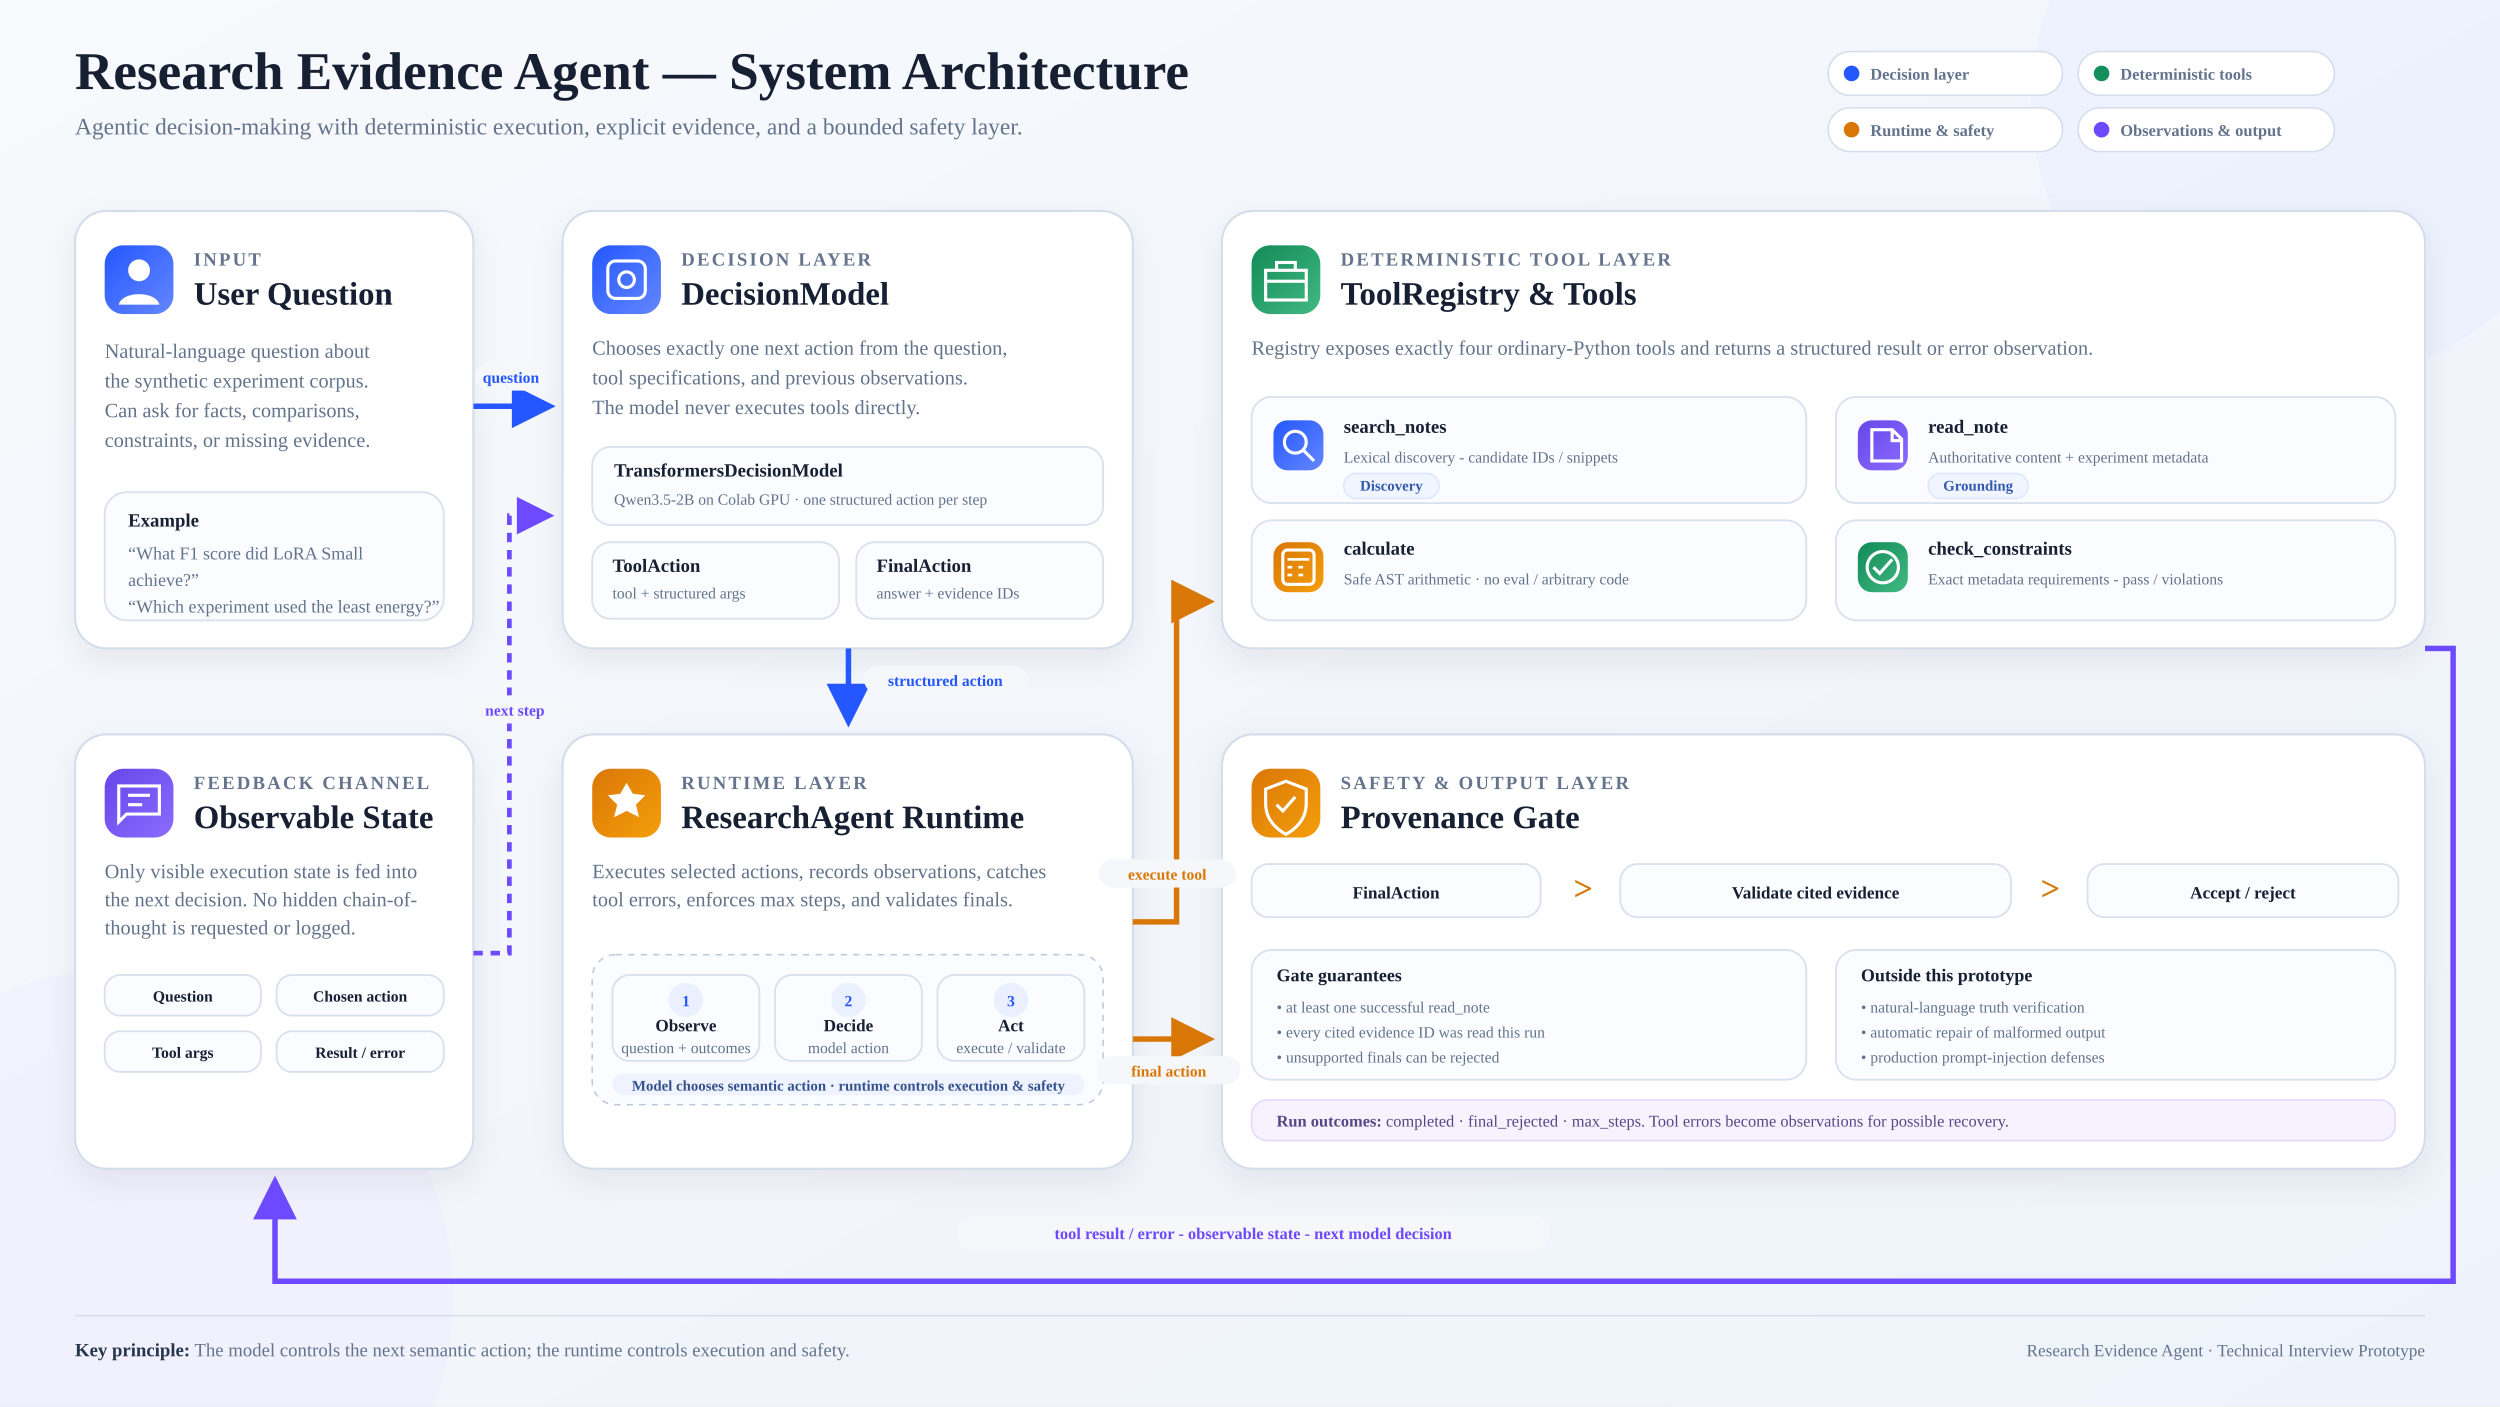
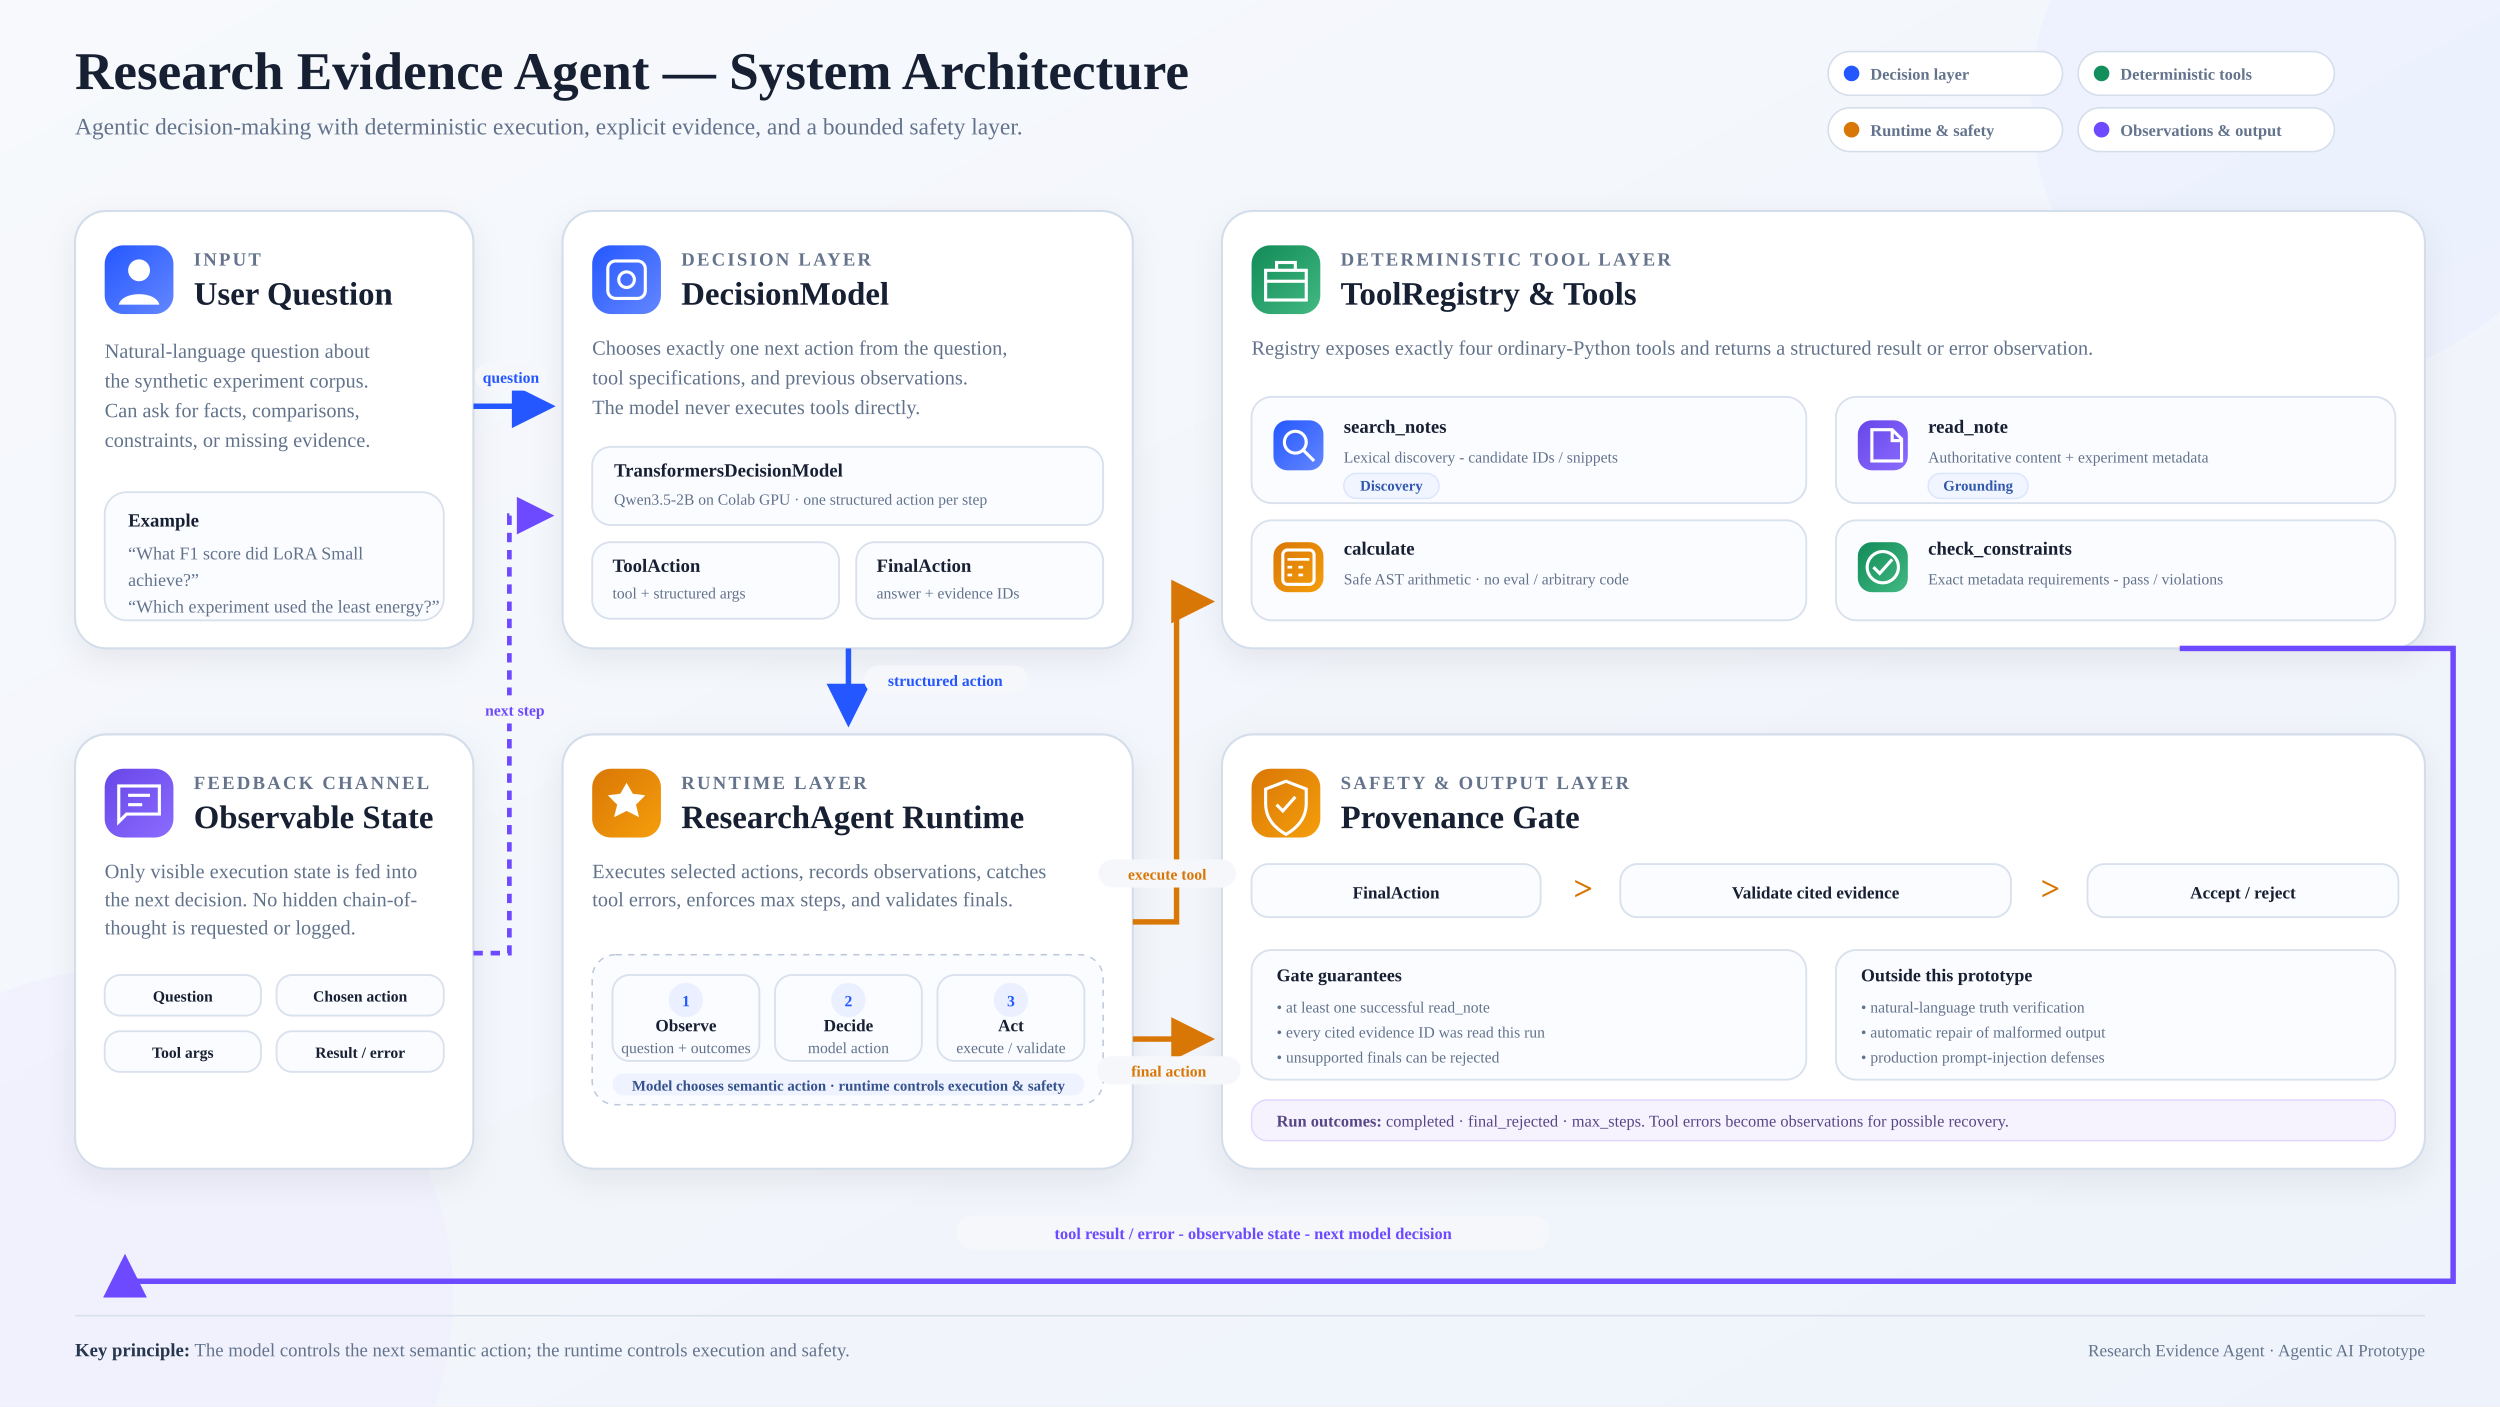
<svg xmlns="http://www.w3.org/2000/svg" viewBox="0 0 1600 900">
-   <style> @page { size: 1600px 900px; margin: 0; } html,body { margin:0; width:1600px; height:900px; background:#f5f7fb; } body { font-family: Inter, -apple-system, BlinkMacSystemFont, "Segoe UI", Arial, sans-serif; } svg { display:block; width:1600px; height:900px; } .t { fill:#172033; } .muted { fill:#63738c; } .card { fill:#fff; stroke:#d4ddea; stroke-width:1.4; } .sub { fill:#fbfcff; stroke:#d9e1ed; stroke-width:1.2; } .kicker { font-size:12px; font-weight:800; letter-spacing:1.4px; fill:#65748c; } .title { font-size:21px; font-weight:760; fill:#172033; } .body { font-size:13px; fill:#61728b; } .small { font-size:11.5px; fill:#61728b; } .tiny { font-size:10px; fill:#61728b; } .strong { font-weight:750; fill:#172033; } .chip { fill:#f1f5ff; stroke:#dce6ff; stroke-width:1; } .chiptext { font-size:9.5px; font-weight:800; fill:#3159ad; } .arrowlbl { font-size:10px; font-weight:800; } </style>
+   <style>
+   @page { size: 1600px 900px; margin: 0; }
+   html,body { margin:0; width:1600px; height:900px; background:#f5f7fb; }
+   body { font-family: Inter, -apple-system, BlinkMacSystemFont, "Segoe UI", Arial, sans-serif; }
+   svg { display:block; width:1600px; height:900px; }
+   .t { fill:#172033; }
+   .muted { fill:#63738c; }
+   .card { fill:#fff; stroke:#d4ddea; stroke-width:1.4; }
+   .sub { fill:#fbfcff; stroke:#d9e1ed; stroke-width:1.2; }
+   .kicker { font-size:12px; font-weight:800; letter-spacing:1.4px; fill:#65748c; }
+   .title { font-size:21px; font-weight:760; fill:#172033; }
+   .body { font-size:13px; fill:#61728b; }
+   .small { font-size:11.5px; fill:#61728b; }
+   .tiny { font-size:10px; fill:#61728b; }
+   .strong { font-weight:750; fill:#172033; }
+   .chip { fill:#f1f5ff; stroke:#dce6ff; stroke-width:1; }
+   .chiptext { font-size:9.5px; font-weight:800; fill:#3159ad; }
+   .arrowlbl { font-size:10px; font-weight:800; }
+ </style>
  <defs>
    <filter id="shadow" x="-10%" y="-10%" width="120%" height="130%">
      <feDropShadow dx="0" dy="7" stdDeviation="10" flood-color="#1b2535" flood-opacity=".07" />
    </filter>
    <marker id="blueA" viewBox="0 0 10 10" refX="8" refY="5" markerWidth="8" markerHeight="8" orient="auto">
      <path d="M0 0L10 5L0 10Z" fill="#2457ff" />
    </marker>
    <marker id="orangeA" viewBox="0 0 10 10" refX="8" refY="5" markerWidth="8" markerHeight="8" orient="auto">
      <path d="M0 0L10 5L0 10Z" fill="#d97706" />
    </marker>
    <marker id="purpleA" viewBox="0 0 10 10" refX="8" refY="5" markerWidth="8" markerHeight="8" orient="auto">
      <path d="M0 0L10 5L0 10Z" fill="#6d4aff" />
    </marker>
    <linearGradient id="bg" x1="0" y1="0" x2="1" y2="1">
      <stop stop-color="#f7f9fc" />
      <stop offset="1" stop-color="#eef3fb" />
    </linearGradient>
    <linearGradient id="blue" x1="0" y1="0" x2="1" y2="1">
      <stop stop-color="#2457ff" />
      <stop offset="1" stop-color="#6487ff" />
    </linearGradient>
    <linearGradient id="green" x1="0" y1="0" x2="1" y2="1">
      <stop stop-color="#118b58" />
      <stop offset="1" stop-color="#43b982" />
    </linearGradient>
    <linearGradient id="orange" x1="0" y1="0" x2="1" y2="1">
      <stop stop-color="#d97706" />
      <stop offset="1" stop-color="#f59e0b" />
    </linearGradient>
    <linearGradient id="purple" x1="0" y1="0" x2="1" y2="1">
      <stop stop-color="#6746e8" />
      <stop offset="1" stop-color="#8b6cff" />
    </linearGradient>
  </defs>
  <rect width="1600" height="900" fill="url(#bg)" />
  <circle cx="1480" cy="65" r="180" fill="#e8eeff" opacity=".55" />
  <circle cx="80" cy="830" r="210" fill="#efebff" opacity=".5" />
  <text x="48" y="57" font-size="34" font-weight="780" class="t">Research Evidence Agent — System Architecture</text>
  <text x="48" y="86" font-size="15" class="muted">Agentic decision-making with deterministic execution, explicit evidence, and a bounded safety layer.</text>
  <g transform="translate(1170,33)">
    <rect x="0" y="0" width="150" height="28" rx="14" fill="#fff" stroke="#d4ddea" />
    <circle cx="15" cy="14" r="5" fill="#2457ff" />
    <text x="27" y="18" font-size="10.5" font-weight="700" class="muted">Decision layer</text>
    <rect x="160" y="0" width="164" height="28" rx="14" fill="#fff" stroke="#d4ddea" />
    <circle cx="175" cy="14" r="5" fill="#138f5b" />
    <text x="187" y="18" font-size="10.5" font-weight="700" class="muted">Deterministic tools</text>
    <rect x="0" y="36" width="150" height="28" rx="14" fill="#fff" stroke="#d4ddea" />
    <circle cx="15" cy="50" r="5" fill="#d97706" />
    <text x="27" y="54" font-size="10.5" font-weight="700" class="muted">Runtime &amp; safety</text>
    <rect x="160" y="36" width="164" height="28" rx="14" fill="#fff" stroke="#d4ddea" />
    <circle cx="175" cy="50" r="5" fill="#6d4aff" />
    <text x="187" y="54" font-size="10.5" font-weight="700" class="muted">Observations &amp; output</text>
  </g>
  <g filter="url(#shadow)">
    <rect x="48" y="135" width="255" height="280" rx="20" class="card" />
  </g>
  <rect x="67" y="157" width="44" height="44" rx="12" fill="url(#blue)" />
  <circle cx="89" cy="173" r="7" fill="#fff" />
  <path d="M76 195c2-9 24-9 26 0" fill="#fff" />
  <text x="124" y="170" class="kicker">INPUT</text>
  <text x="124" y="195" class="title">User Question</text>
  <text x="67" y="229" class="body">
    <tspan x="67" dy="0">Natural-language question about</tspan>
    <tspan x="67" dy="19">the synthetic experiment corpus.</tspan>
    <tspan x="67" dy="19">Can ask for facts, comparisons,</tspan>
    <tspan x="67" dy="19">constraints, or missing evidence.</tspan>
  </text>
  <rect x="67" y="315" width="217" height="82" rx="14" class="sub" />
  <text x="82" y="337" font-size="12" class="strong">Example</text>
  <text x="82" y="358" class="small">
    <tspan x="82">“What F1 score did LoRA Small</tspan>
    <tspan x="82" dy="17">achieve?”</tspan>
    <tspan x="82" dy="17">“Which experiment used the least energy?”</tspan>
  </text>
  <g filter="url(#shadow)">
    <rect x="360" y="135" width="365" height="280" rx="20" class="card" />
  </g>
  <rect x="379" y="157" width="44" height="44" rx="12" fill="url(#blue)" />
  <rect x="389" y="167" width="24" height="24" rx="5" fill="none" stroke="#fff" stroke-width="2" />
  <circle cx="401" cy="179" r="5" fill="none" stroke="#fff" stroke-width="2" />
  <text x="436" y="170" class="kicker">DECISION LAYER</text>
  <text x="436" y="195" class="title">DecisionModel</text>
  <text x="379" y="227" class="body">
    <tspan x="379">Chooses exactly one next action from the question,</tspan>
    <tspan x="379" dy="19">tool specifications, and previous observations.</tspan>
    <tspan x="379" dy="19">The model never executes tools directly.</tspan>
  </text>
  <rect x="379" y="286" width="327" height="50" rx="12" class="sub" />
  <text x="393" y="305" font-size="12" class="strong">TransformersDecisionModel</text>
  <text x="393" y="323" class="tiny">Qwen3.5-2B on Colab GPU · one structured action per step</text>
  <rect x="379" y="347" width="158" height="49" rx="12" class="sub" />
  <text x="392" y="366" font-size="12" class="strong">ToolAction</text>
  <text x="392" y="383" class="tiny">tool + structured args</text>
  <rect x="548" y="347" width="158" height="49" rx="12" class="sub" />
  <text x="561" y="366" font-size="12" class="strong">FinalAction</text>
  <text x="561" y="383" class="tiny">answer + evidence IDs</text>
  <g filter="url(#shadow)">
    <rect x="782" y="135" width="770" height="280" rx="20" class="card" />
  </g>
  <rect x="801" y="157" width="44" height="44" rx="12" fill="url(#green)" />
  <path d="M810 173h26v19h-26zM817 173v-5h12v5M810 180h26" fill="none" stroke="#fff" stroke-width="2" />
  <text x="858" y="170" class="kicker">DETERMINISTIC TOOL LAYER</text>
  <text x="858" y="195" class="title">ToolRegistry &amp; Tools</text>
  <text x="801" y="227" class="body">Registry exposes exactly four ordinary-Python tools and returns a structured result or error observation.</text>
  <g>
    <rect x="801" y="254" width="355" height="68" rx="13" class="sub" />
    <rect x="815" y="269" width="32" height="32" rx="9" fill="url(#blue)" />
    <circle cx="829" cy="283" r="7" fill="none" stroke="#fff" stroke-width="2" />
    <path d="M834 288l7 7" stroke="#fff" stroke-width="2" />
    <text x="860" y="277" font-size="12" class="strong">search_notes</text>
    <text x="860" y="296" class="tiny">Lexical discovery - candidate IDs / snippets</text>
    <rect x="860" y="303" width="61" height="16" rx="8" class="chip" />
    <text x="890.5" y="314" text-anchor="middle" class="chiptext">Discovery</text>
    <rect x="1175" y="254" width="358" height="68" rx="13" class="sub" />
    <rect x="1189" y="269" width="32" height="32" rx="9" fill="url(#purple)" />
    <path d="M1198 275h13l6 6v14h-19zM1211 275v7h6" fill="none" stroke="#fff" stroke-width="2" />
    <text x="1234" y="277" font-size="12" class="strong">read_note</text>
    <text x="1234" y="296" class="tiny">Authoritative content + experiment metadata</text>
    <rect x="1234" y="303" width="64" height="16" rx="8" class="chip" />
    <text x="1266" y="314" text-anchor="middle" class="chiptext">Grounding</text>
    <rect x="801" y="333" width="355" height="64" rx="13" class="sub" />
    <rect x="815" y="347" width="32" height="32" rx="9" fill="url(#orange)" />
    <rect x="821" y="352" width="20" height="22" rx="3" fill="none" stroke="#fff" stroke-width="2" />
    <path d="M824 358h14M824 363h3M831 363h3M824 368h3M831 368h3" stroke="#fff" stroke-width="1.7" />
    <text x="860" y="355" font-size="12" class="strong">calculate</text>
    <text x="860" y="374" class="tiny">Safe AST arithmetic · no eval / arbitrary code</text>
    <rect x="1175" y="333" width="358" height="64" rx="13" class="sub" />
    <rect x="1189" y="347" width="32" height="32" rx="9" fill="url(#green)" />
    <circle cx="1205" cy="363" r="10" fill="none" stroke="#fff" stroke-width="2" />
    <path d="M1199 363l4 4 8-9" fill="none" stroke="#fff" stroke-width="2" />
    <text x="1234" y="355" font-size="12" class="strong">check_constraints</text>
    <text x="1234" y="374" class="tiny">Exact metadata requirements - pass / violations</text>
  </g>
  <g filter="url(#shadow)">
    <rect x="360" y="470" width="365" height="278" rx="20" class="card" />
  </g>
  <rect x="379" y="492" width="44" height="44" rx="12" fill="url(#orange)" />
  <path d="M401 501l4 7 8 1-6 6 2 8-8-4-8 4 2-8-6-6 8-1z" fill="#fff" />
  <text x="436" y="505" class="kicker">RUNTIME LAYER</text>
  <text x="436" y="530" class="title">ResearchAgent Runtime</text>
  <text x="379" y="562" class="body">
    <tspan x="379">Executes selected actions, records observations, catches</tspan>
    <tspan x="379" dy="18">tool errors, enforces max steps, and validates finals.</tspan>
  </text>
  <rect x="379" y="611" width="327" height="96" rx="15" fill="#fafcff" stroke="#bdc9db" stroke-dasharray="4 4" />
  <g>
    <rect x="392" y="624" width="94" height="55" rx="11" class="sub" />
    <circle cx="439" cy="640" r="11" fill="#eaf0ff" />
    <text x="439" y="644" text-anchor="middle" font-size="10" font-weight="800" fill="#2457ff">1</text>
    <text x="439" y="660" text-anchor="middle" font-size="11" class="strong">Observe</text>
    <text x="439" y="674" text-anchor="middle" class="tiny">question + outcomes</text>
    <rect x="496" y="624" width="94" height="55" rx="11" class="sub" />
    <circle cx="543" cy="640" r="11" fill="#eaf0ff" />
    <text x="543" y="644" text-anchor="middle" font-size="10" font-weight="800" fill="#2457ff">2</text>
    <text x="543" y="660" text-anchor="middle" font-size="11" class="strong">Decide</text>
    <text x="543" y="674" text-anchor="middle" class="tiny">model action</text>
    <rect x="600" y="624" width="94" height="55" rx="11" class="sub" />
    <circle cx="647" cy="640" r="11" fill="#eaf0ff" />
    <text x="647" y="644" text-anchor="middle" font-size="10" font-weight="800" fill="#2457ff">3</text>
    <text x="647" y="660" text-anchor="middle" font-size="11" class="strong">Act</text>
    <text x="647" y="674" text-anchor="middle" class="tiny">execute / validate</text>
  </g>
  <rect x="392" y="687" width="302" height="14" rx="7" fill="#eef3ff" />
  <text x="543" y="698" text-anchor="middle" font-size="9.5" font-weight="700" fill="#36528c">Model chooses semantic action · runtime controls execution &amp; safety</text>
  <g filter="url(#shadow)">
    <rect x="48" y="470" width="255" height="278" rx="20" class="card" />
  </g>
  <rect x="67" y="492" width="44" height="44" rx="12" fill="url(#purple)" />
  <path d="M76 503h26v18H81l-5 5z" fill="none" stroke="#fff" stroke-width="2" />
  <path d="M82 509h14M82 515h9" stroke="#fff" stroke-width="2" />
  <text x="124" y="505" class="kicker">FEEDBACK CHANNEL</text>
  <text x="124" y="530" class="title">Observable State</text>
  <text x="67" y="562" class="body">
    <tspan x="67">Only visible execution state is fed into</tspan>
    <tspan x="67" dy="18">the next decision. No hidden chain-of-</tspan>
    <tspan x="67" dy="18">thought is requested or logged.</tspan>
  </text>
  <g transform="translate(67,624)">
    <rect x="0" y="0" width="100" height="26" rx="10" class="sub" />
    <text x="50" y="17" text-anchor="middle" font-size="10" class="strong">Question</text>
    <rect x="110" y="0" width="107" height="26" rx="10" class="sub" />
    <text x="163.5" y="17" text-anchor="middle" font-size="10" class="strong">Chosen action</text>
    <rect x="0" y="36" width="100" height="26" rx="10" class="sub" />
    <text x="50" y="53" text-anchor="middle" font-size="10" class="strong">Tool args</text>
    <rect x="110" y="36" width="107" height="26" rx="10" class="sub" />
    <text x="163.5" y="53" text-anchor="middle" font-size="10" class="strong">Result / error</text>
  </g>
  <g filter="url(#shadow)">
    <rect x="782" y="470" width="770" height="278" rx="20" class="card" />
  </g>
  <rect x="801" y="492" width="44" height="44" rx="12" fill="url(#orange)" />
  <path d="M823 500l13 5v9c0 10-6 16-13 20-7-4-13-10-13-20v-9z" fill="none" stroke="#fff" stroke-width="2" />
  <path d="M817 515l4 4 8-9" fill="none" stroke="#fff" stroke-width="2" />
  <text x="858" y="505" class="kicker">SAFETY &amp; OUTPUT LAYER</text>
  <text x="858" y="530" class="title">Provenance Gate</text>
  <g transform="translate(801,553)">
    <rect x="0" y="0" width="185" height="34" rx="11" class="sub" />
    <text x="92.5" y="22" text-anchor="middle" font-size="11" class="strong">FinalAction</text>
    <text x="206" y="23" font-size="22" font-weight="800" fill="#d97706">&gt;</text>
    <rect x="236" y="0" width="250" height="34" rx="11" class="sub" />
    <text x="361" y="22" text-anchor="middle" font-size="11" class="strong">Validate cited evidence</text>
    <text x="505" y="23" font-size="22" font-weight="800" fill="#d97706">&gt;</text>
    <rect x="535" y="0" width="199" height="34" rx="11" class="sub" />
    <text x="634.5" y="22" text-anchor="middle" font-size="11" class="strong">Accept / reject</text>
  </g>
  <rect x="801" y="608" width="355" height="83" rx="13" class="sub" />
  <text x="817" y="628" font-size="11.5" class="strong">Gate guarantees</text>
  <text x="817" y="648" class="tiny">
    <tspan x="817">• at least one successful read_note</tspan>
    <tspan x="817" dy="16">• every cited evidence ID was read this run</tspan>
    <tspan x="817" dy="16">• unsupported finals can be rejected</tspan>
  </text>
  <rect x="1175" y="608" width="358" height="83" rx="13" class="sub" />
  <text x="1191" y="628" font-size="11.5" class="strong">Outside this prototype</text>
  <text x="1191" y="648" class="tiny">
    <tspan x="1191">• natural-language truth verification</tspan>
    <tspan x="1191" dy="16">• automatic repair of malformed output</tspan>
    <tspan x="1191" dy="16">• production prompt-injection defenses</tspan>
  </text>
  <rect x="801" y="704" width="732" height="26" rx="10" fill="#f6f3ff" stroke="#e1d8ff" />
  <text x="817" y="721" font-size="10.5" fill="#574685">
    <tspan font-weight="750">Run outcomes:</tspan> completed · final_rejected · max_steps. Tool errors become observations for possible recovery.</text>
  <path d="M303 260 H350" fill="none" stroke="#2457ff" stroke-width="3.5" marker-end="url(#blueA)" />
  <rect x="304" y="232" width="46" height="18" rx="9" fill="#f5f7fb" />
  <text x="327" y="245" text-anchor="middle" class="arrowlbl" fill="#2457ff">question</text>
  <path d="M543 415 V460" fill="none" stroke="#2457ff" stroke-width="3.5" marker-end="url(#blueA)" />
  <rect x="553" y="426" width="105" height="18" rx="9" fill="#f5f7fb" />
  <text x="605" y="439" text-anchor="middle" class="arrowlbl" fill="#2457ff">structured action</text>
  <path d="M725 590 H753 V385 H772" fill="none" stroke="#d97706" stroke-width="3.5" marker-end="url(#orangeA)" />
  <rect x="703" y="550" width="88" height="18" rx="9" fill="#f5f7fb" />
  <text x="747" y="563" text-anchor="middle" class="arrowlbl" fill="#d97706">execute tool</text>
  <path d="M725 665 H772" fill="none" stroke="#d97706" stroke-width="3.5" marker-end="url(#orangeA)" />
  <rect x="702" y="676" width="92" height="18" rx="9" fill="#f5f7fb" />
  <text x="748" y="689" text-anchor="middle" class="arrowlbl" fill="#d97706">final action</text>
-   <path d="M1552 415 H1570 V820 H176 V758" fill="none" stroke="#6d4aff" stroke-width="3.5" marker-end="url(#purpleA)" />
+   <path d="M1395 415 H1570 V820 H80 V808" fill="none" stroke="#6d4aff" stroke-width="3.5" marker-end="url(#purpleA)" />
  <rect x="612" y="778" width="380" height="22" rx="11" fill="#f5f7fb" />
  <text x="802" y="793" text-anchor="middle" font-size="10.5" font-weight="800" fill="#6d4aff">tool result / error - observable state - next model decision</text>
  <path d="M303 610 H326 V330 H350" fill="none" stroke="#6d4aff" stroke-width="3" stroke-dasharray="6 5" marker-end="url(#purpleA)" />
  <rect x="293" y="445" width="73" height="18" rx="9" fill="#f5f7fb" />
  <text x="329.5" y="458" text-anchor="middle" class="arrowlbl" fill="#6d4aff">next step</text>
  <line x1="48" y1="842" x2="1552" y2="842" stroke="#d7dfea" />
  <text x="48" y="868" font-size="12" class="muted">
    <tspan font-weight="800" fill="#26364d">Key principle:</tspan> The model controls the next semantic action; the runtime controls execution and safety.</text>
-   <text x="1552" y="868" text-anchor="end" font-size="11" class="muted">Research Evidence Agent · Technical Interview Prototype</text>
+   <text x="1552" y="868" text-anchor="end" font-size="11" class="muted">Research Evidence Agent · Agentic AI Prototype</text>
</svg>
